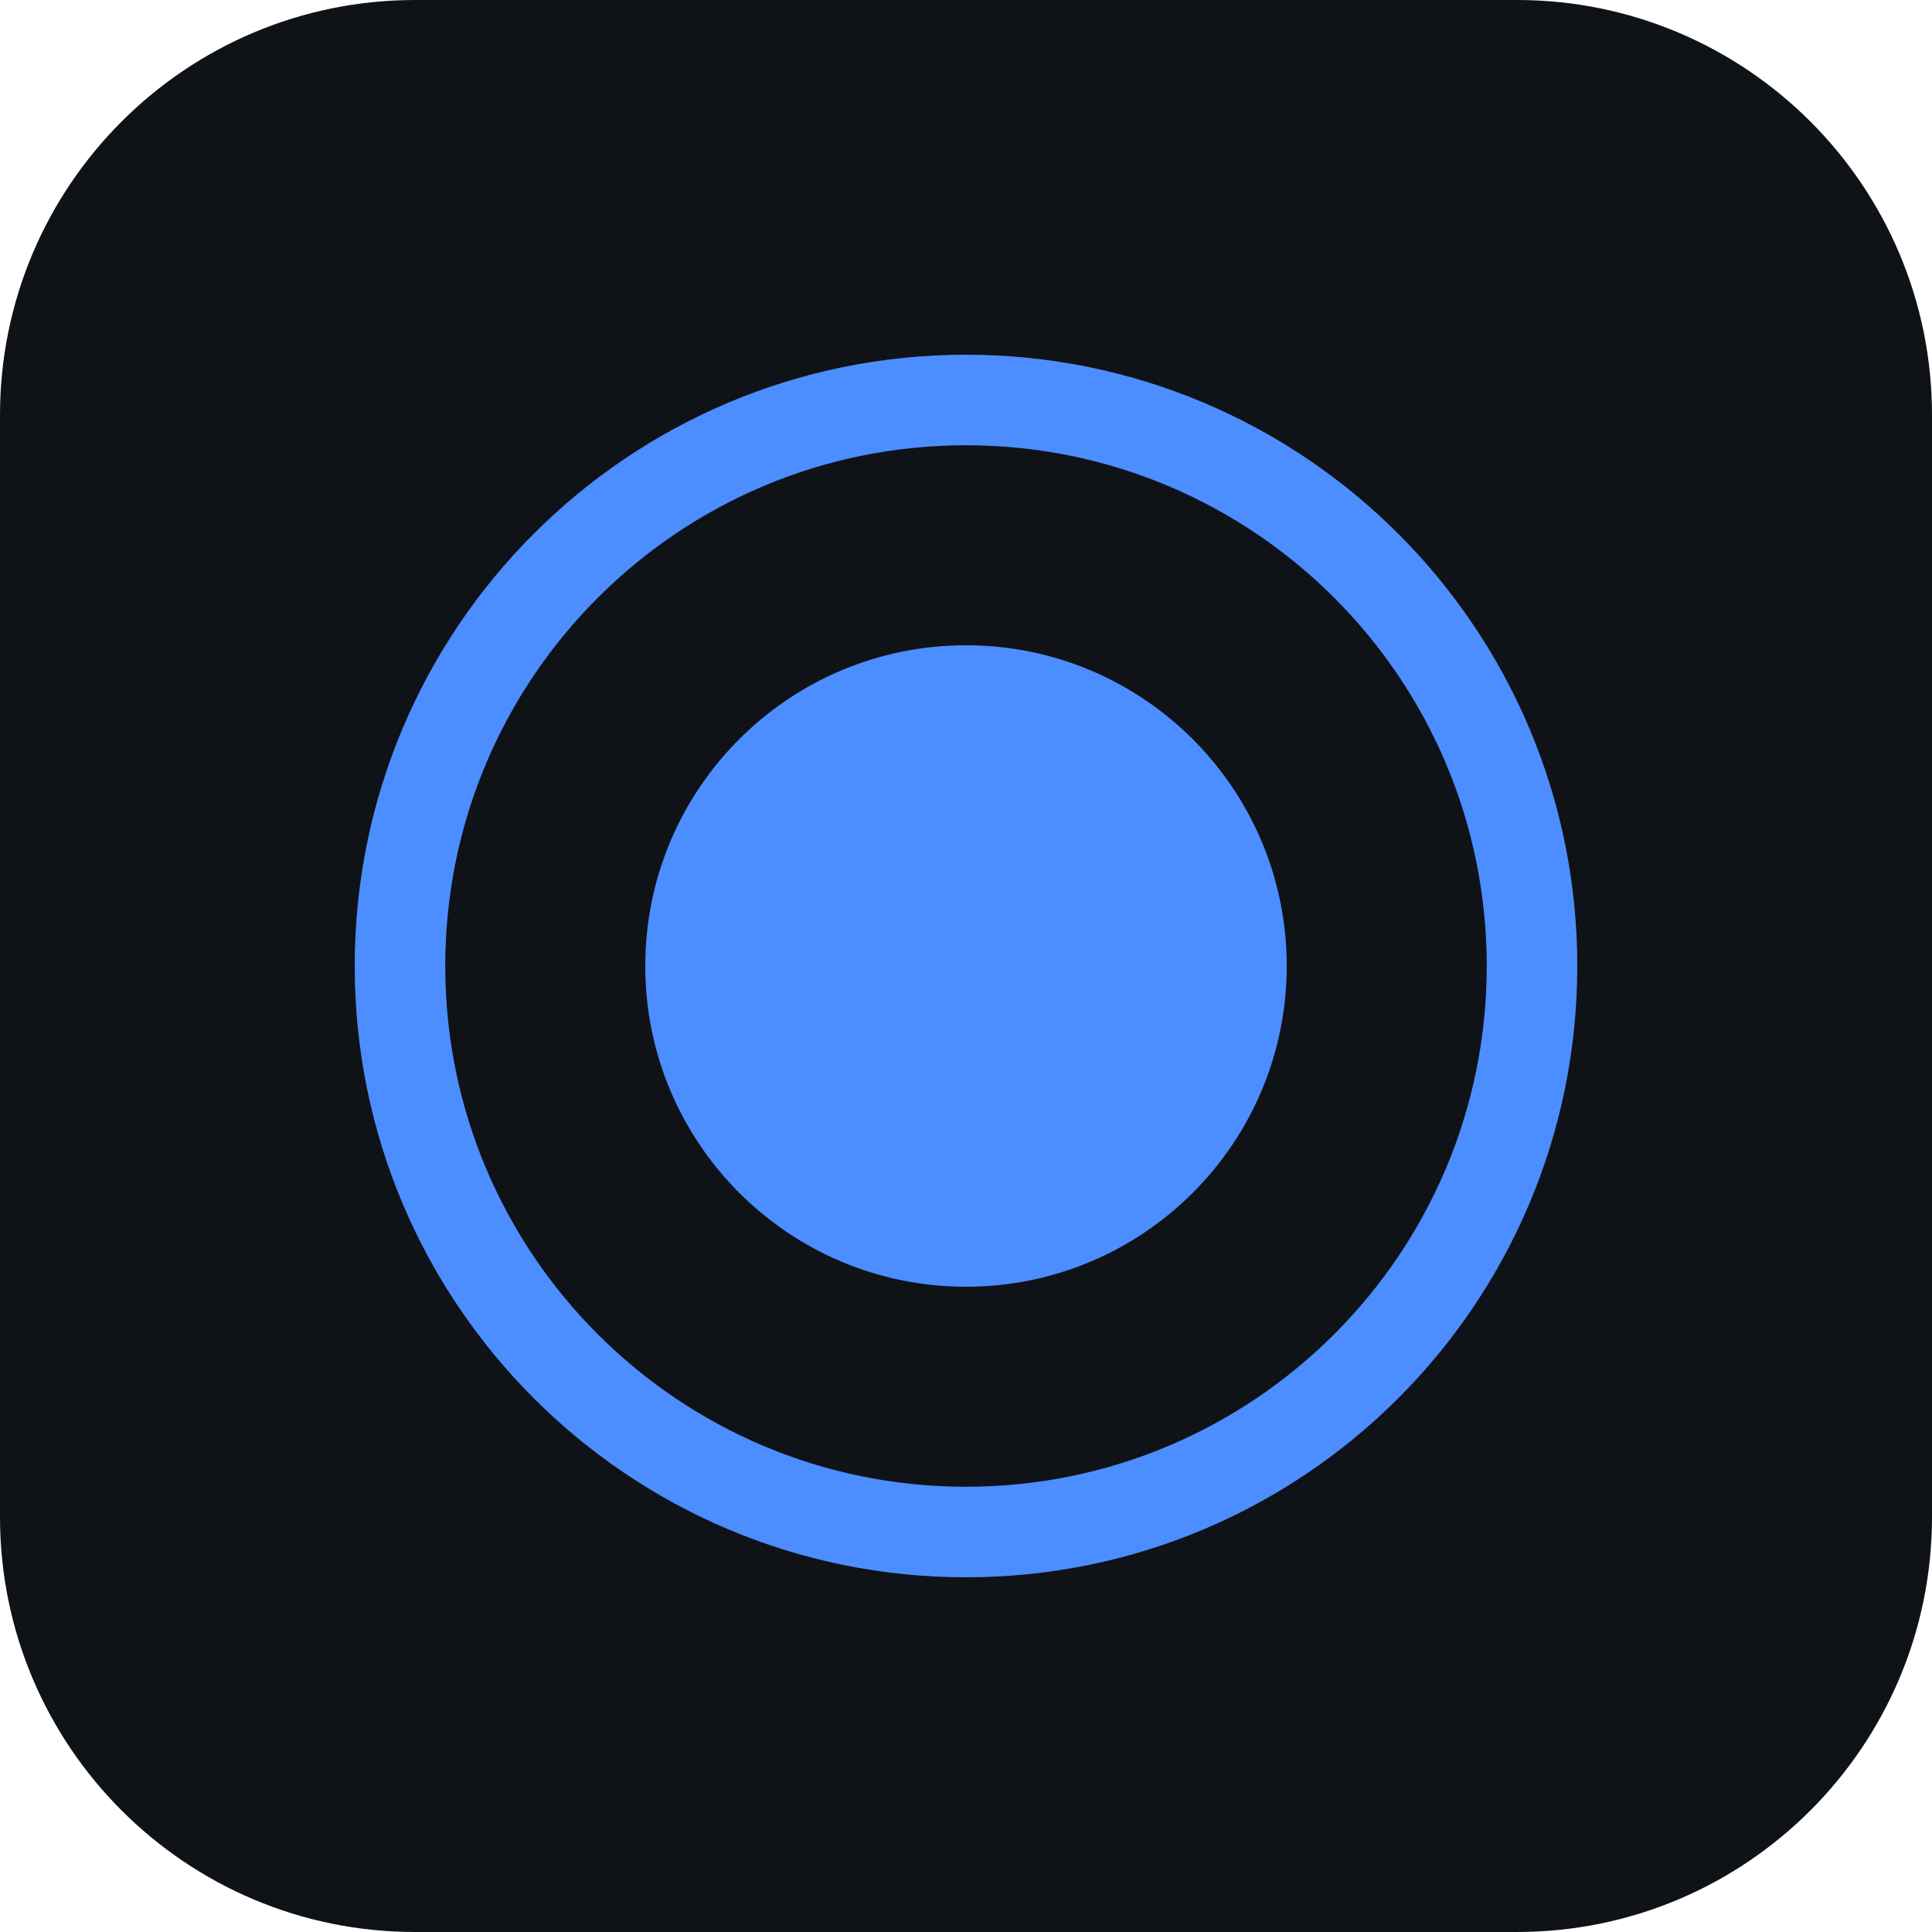
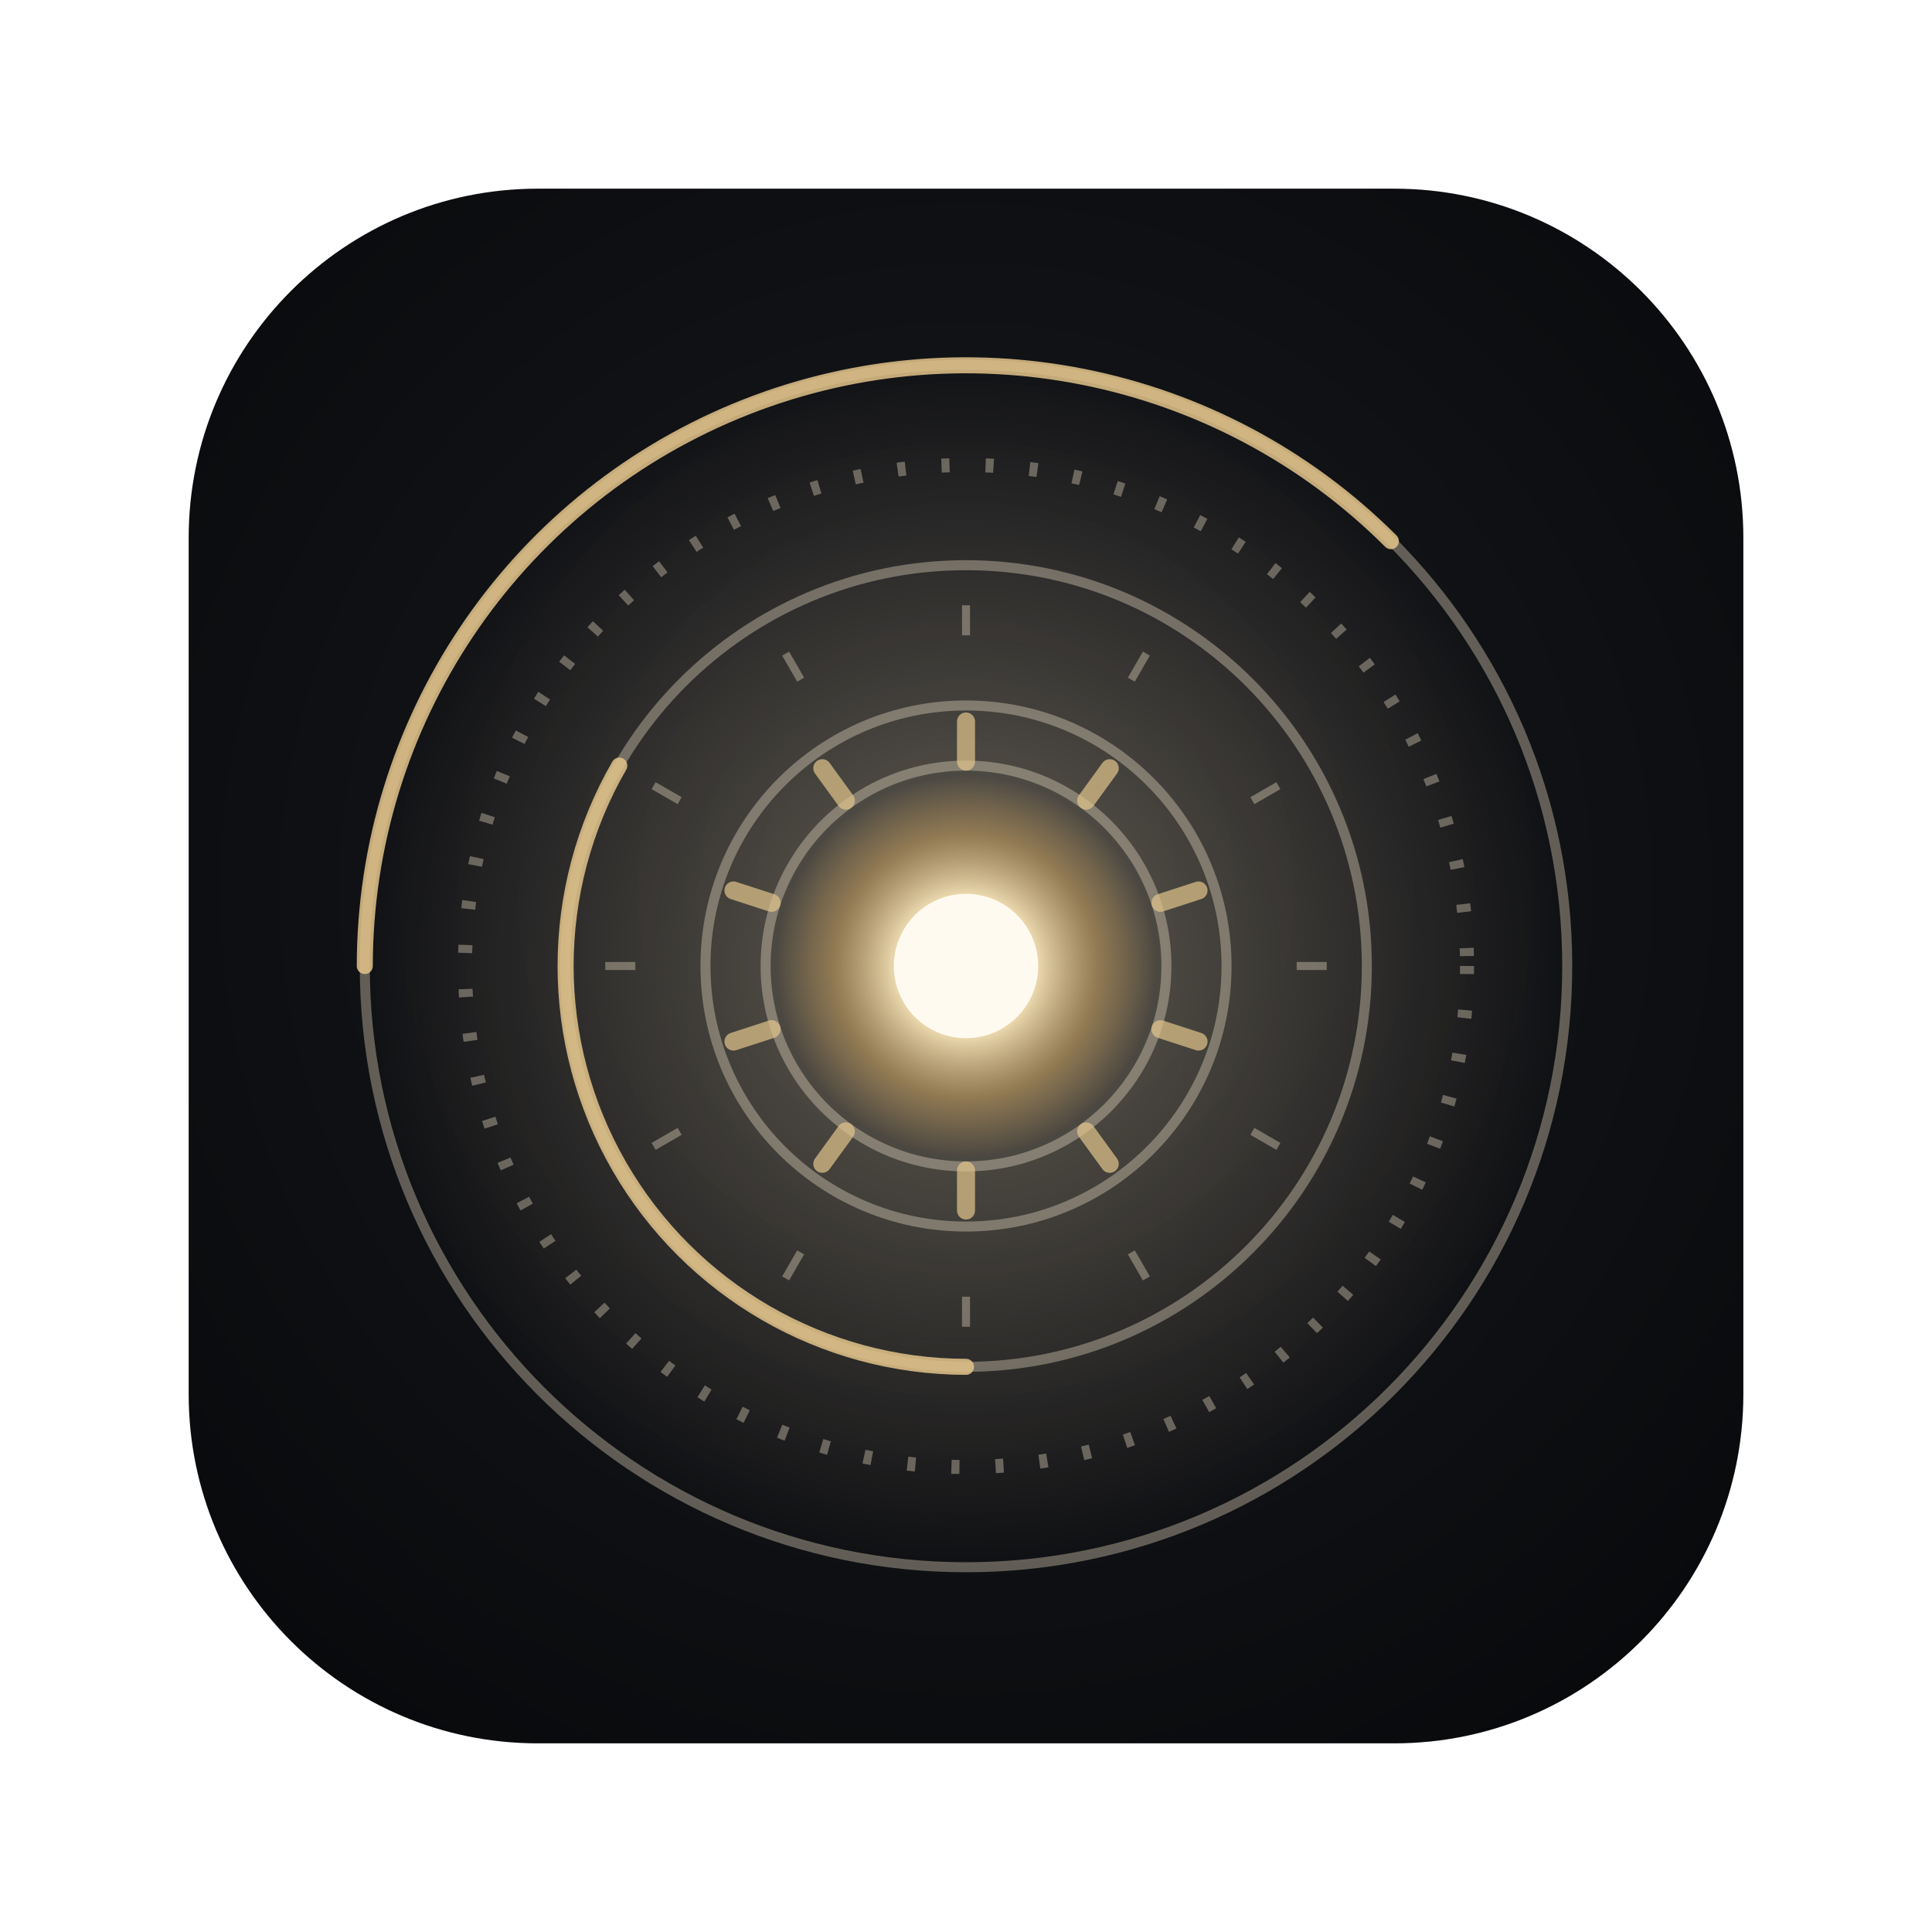
<svg xmlns="http://www.w3.org/2000/svg" viewBox="0 0 1024 1024">
-   <rect width="1024" height="1024" rx="220" fill="#0f1216" />
-   <circle cx="512" cy="512" r="300" fill="none" stroke="#4c8dff" stroke-width="48" />
-   <circle cx="512" cy="512" r="170" fill="#4c8dff" />
+   <defs>
+     <radialGradient id="bg" cx="50%" cy="45%" r="70%">
+       <stop offset="0%" stop-color="#1a1b20" />
+       <stop offset="100%" stop-color="#08090b" />
+     </radialGradient>
+     <radialGradient id="halo" r="0.5">
+       <stop offset="0%" stop-color="#f4e2b8" stop-opacity="0.35" />
+       <stop offset="100%" stop-color="#f4e2b8" stop-opacity="0" />
+     </radialGradient>
+     <radialGradient id="core" r="0.5">
+       <stop offset="0%" stop-color="#fffaf0" />
+       <stop offset="35%" stop-color="#f4e2b8" />
+       <stop offset="70%" stop-color="#b8945a" stop-opacity="0.6" />
+       <stop offset="100%" stop-color="#b8945a" stop-opacity="0" />
+     </radialGradient>
+   </defs>
+   <g transform="translate(100 100) scale(0.8047)">
+     <rect width="1024" height="1024" rx="230" fill="url(#bg)" />
+     <g transform="translate(512 512) scale(1.32)">
+       <circle r="300" fill="url(#halo)" />
+       <g fill="none" stroke="#e8dcc4" stroke-opacity="0.38" stroke-width="5">
+         <circle r="300" />
+         <circle r="250" stroke-dasharray="4 18" stroke-width="7" />
+         <circle r="200" />
+         <circle r="130" />
+         <circle r="100" />
+       </g>
+       <g fill="none" stroke="#e3c48b" stroke-width="8" stroke-linecap="round" opacity="0.85">
+         <path d="M -300 0 A 300 300 0 0 1 212 -212" />
+         <path d="M 0 200 A 200 200 0 0 1 -173 -100" />
+       </g>
+       <g stroke="#e8dcc4" stroke-opacity="0.38" stroke-width="4">
+         <line x1="0" y1="-165" x2="0" y2="-180" />
+         <line x1="0" y1="-165" x2="0" y2="-180" transform="rotate(30)" />
+         <line x1="0" y1="-165" x2="0" y2="-180" transform="rotate(60)" />
+         <line x1="0" y1="-165" x2="0" y2="-180" transform="rotate(90)" />
+         <line x1="0" y1="-165" x2="0" y2="-180" transform="rotate(120)" />
+         <line x1="0" y1="-165" x2="0" y2="-180" transform="rotate(150)" />
+         <line x1="0" y1="-165" x2="0" y2="-180" transform="rotate(180)" />
+         <line x1="0" y1="-165" x2="0" y2="-180" transform="rotate(210)" />
+         <line x1="0" y1="-165" x2="0" y2="-180" transform="rotate(240)" />
+         <line x1="0" y1="-165" x2="0" y2="-180" transform="rotate(270)" />
+         <line x1="0" y1="-165" x2="0" y2="-180" transform="rotate(300)" />
+         <line x1="0" y1="-165" x2="0" y2="-180" transform="rotate(330)" />
+       </g>
+       <g stroke="#e3c48b" stroke-width="9" stroke-linecap="round" opacity="0.7">
+         <path d="M 0 -122 L 0 -102" />
+         <path d="M 0 -122 L 0 -102" transform="rotate(36)" />
+         <path d="M 0 -122 L 0 -102" transform="rotate(72)" />
+         <path d="M 0 -122 L 0 -102" transform="rotate(108)" />
+         <path d="M 0 -122 L 0 -102" transform="rotate(144)" />
+         <path d="M 0 -122 L 0 -102" transform="rotate(180)" />
+         <path d="M 0 -122 L 0 -102" transform="rotate(216)" />
+         <path d="M 0 -122 L 0 -102" transform="rotate(252)" />
+         <path d="M 0 -122 L 0 -102" transform="rotate(288)" />
+         <path d="M 0 -122 L 0 -102" transform="rotate(324)" />
+       </g>
+       <circle r="95" fill="url(#core)" />
+       <circle r="36" fill="#fffaf0" />
+     </g>
+   </g>
</svg>
